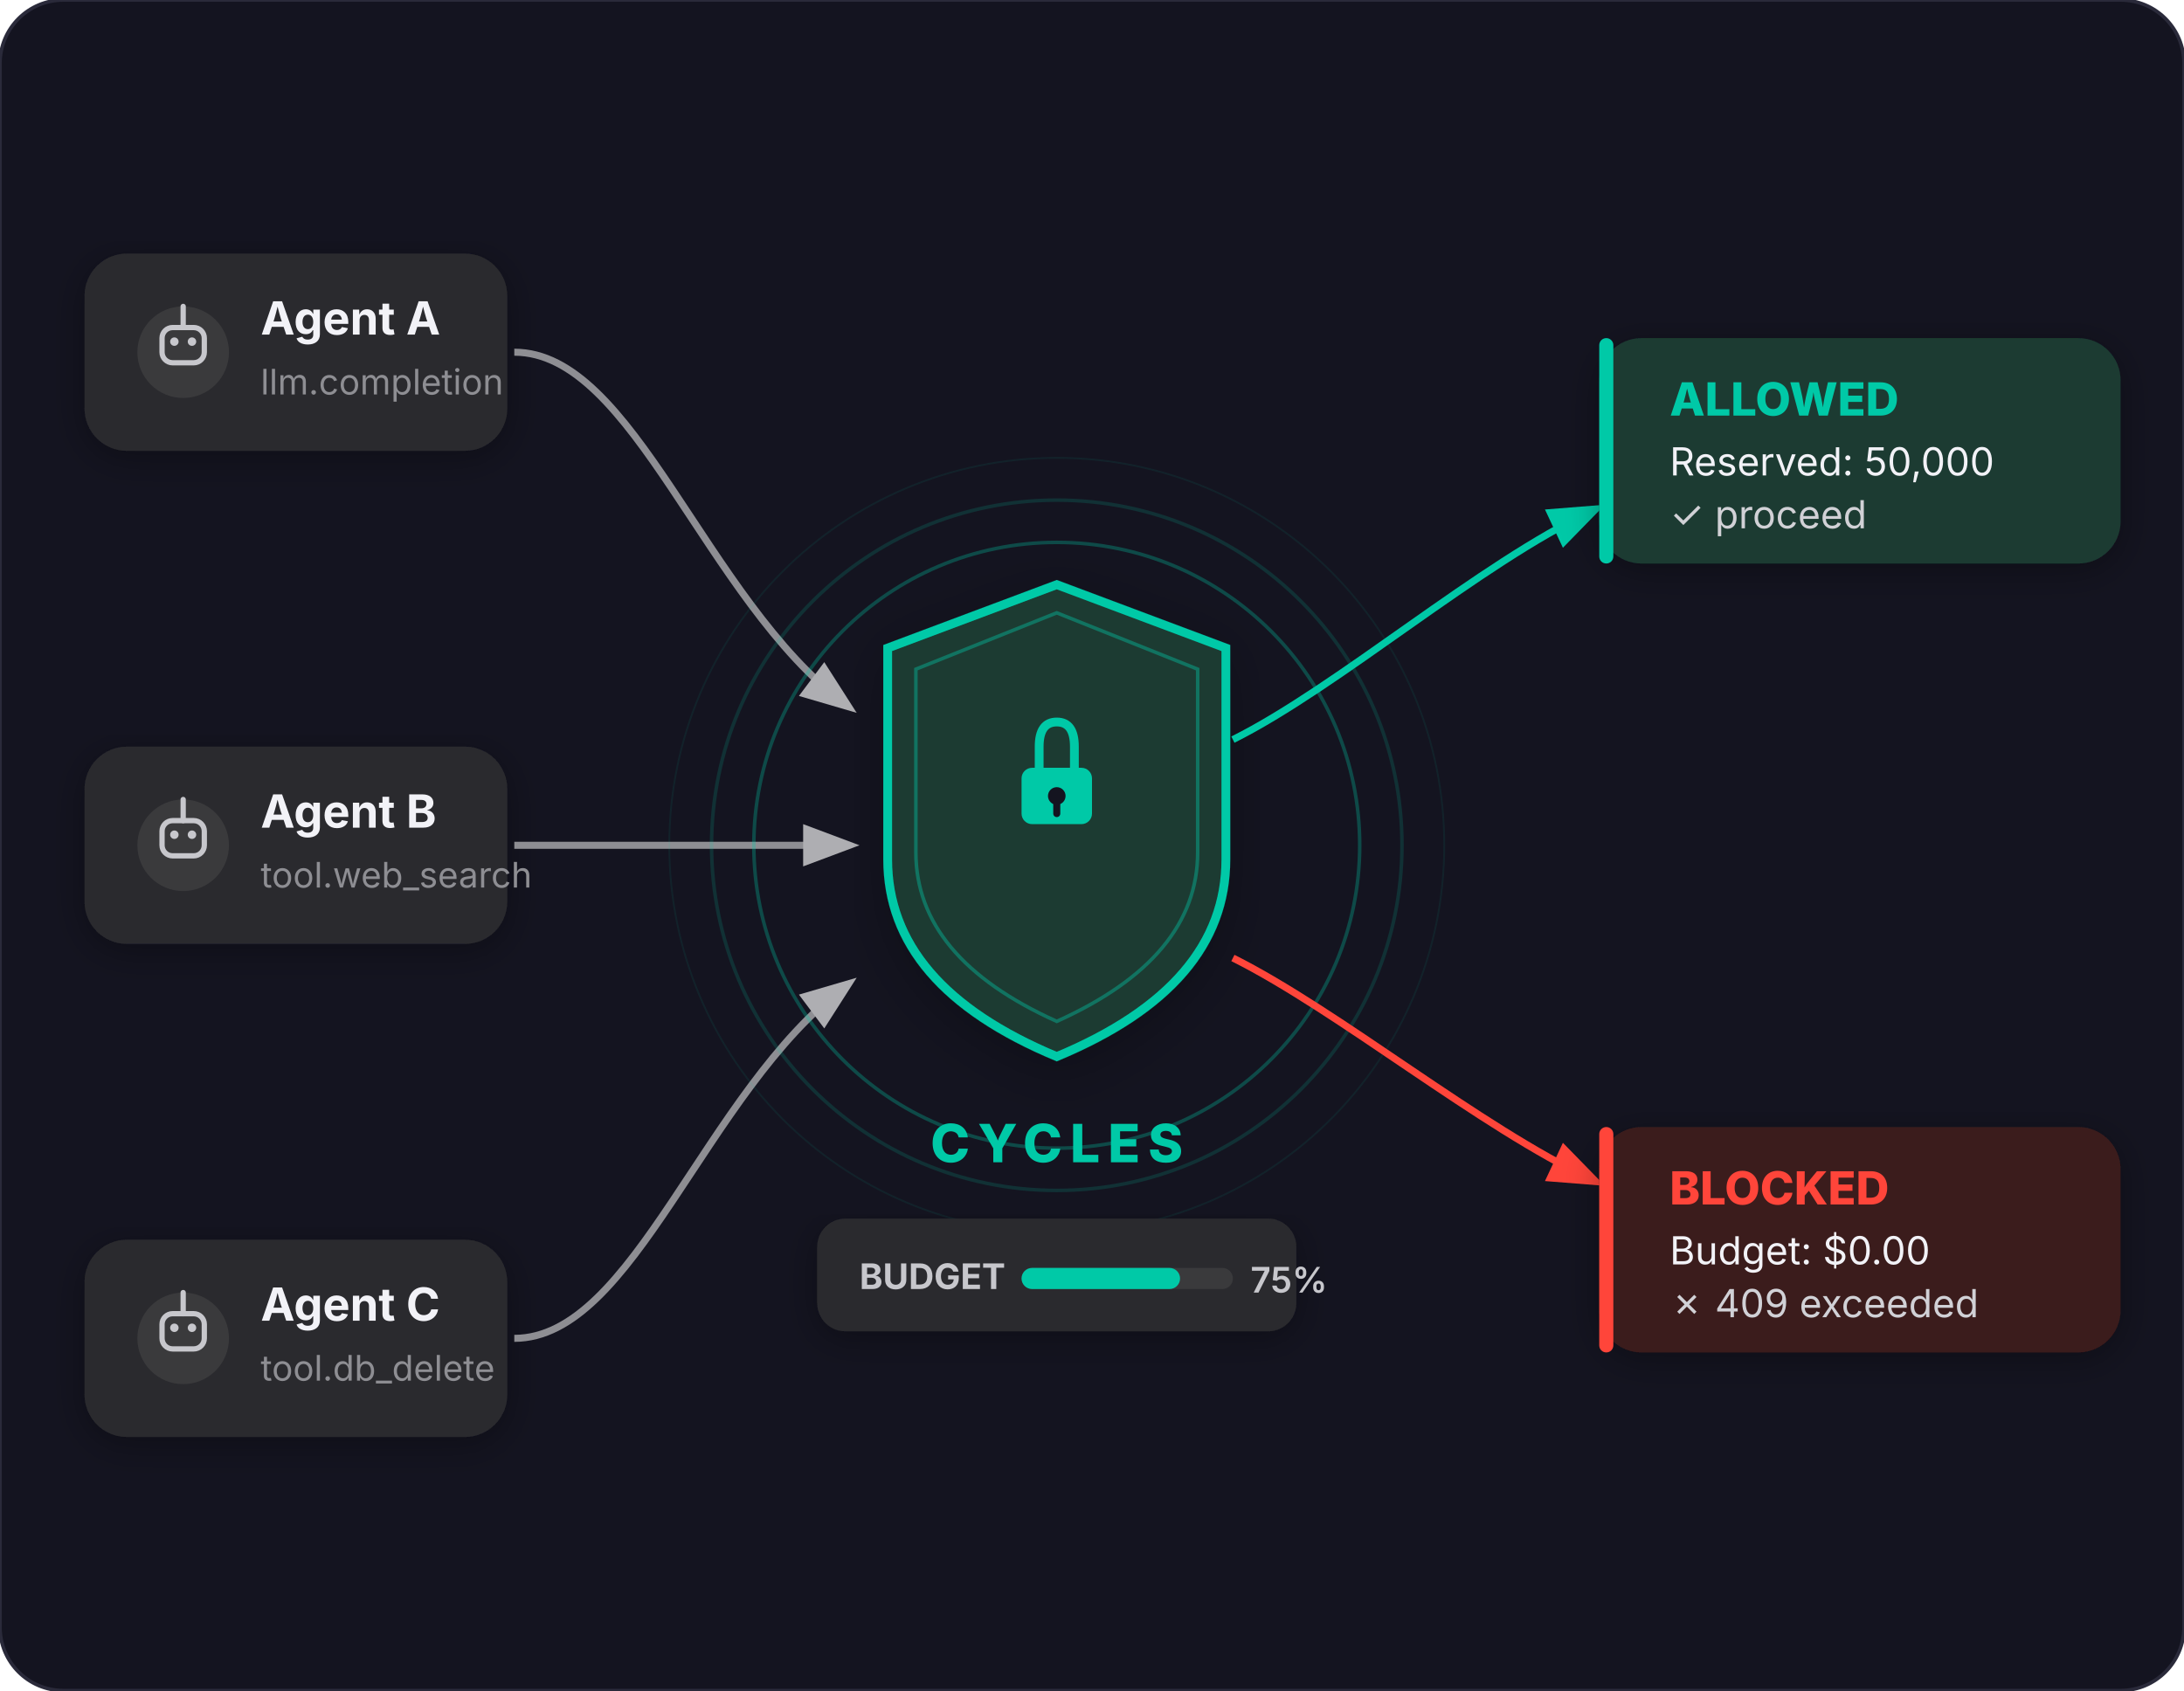
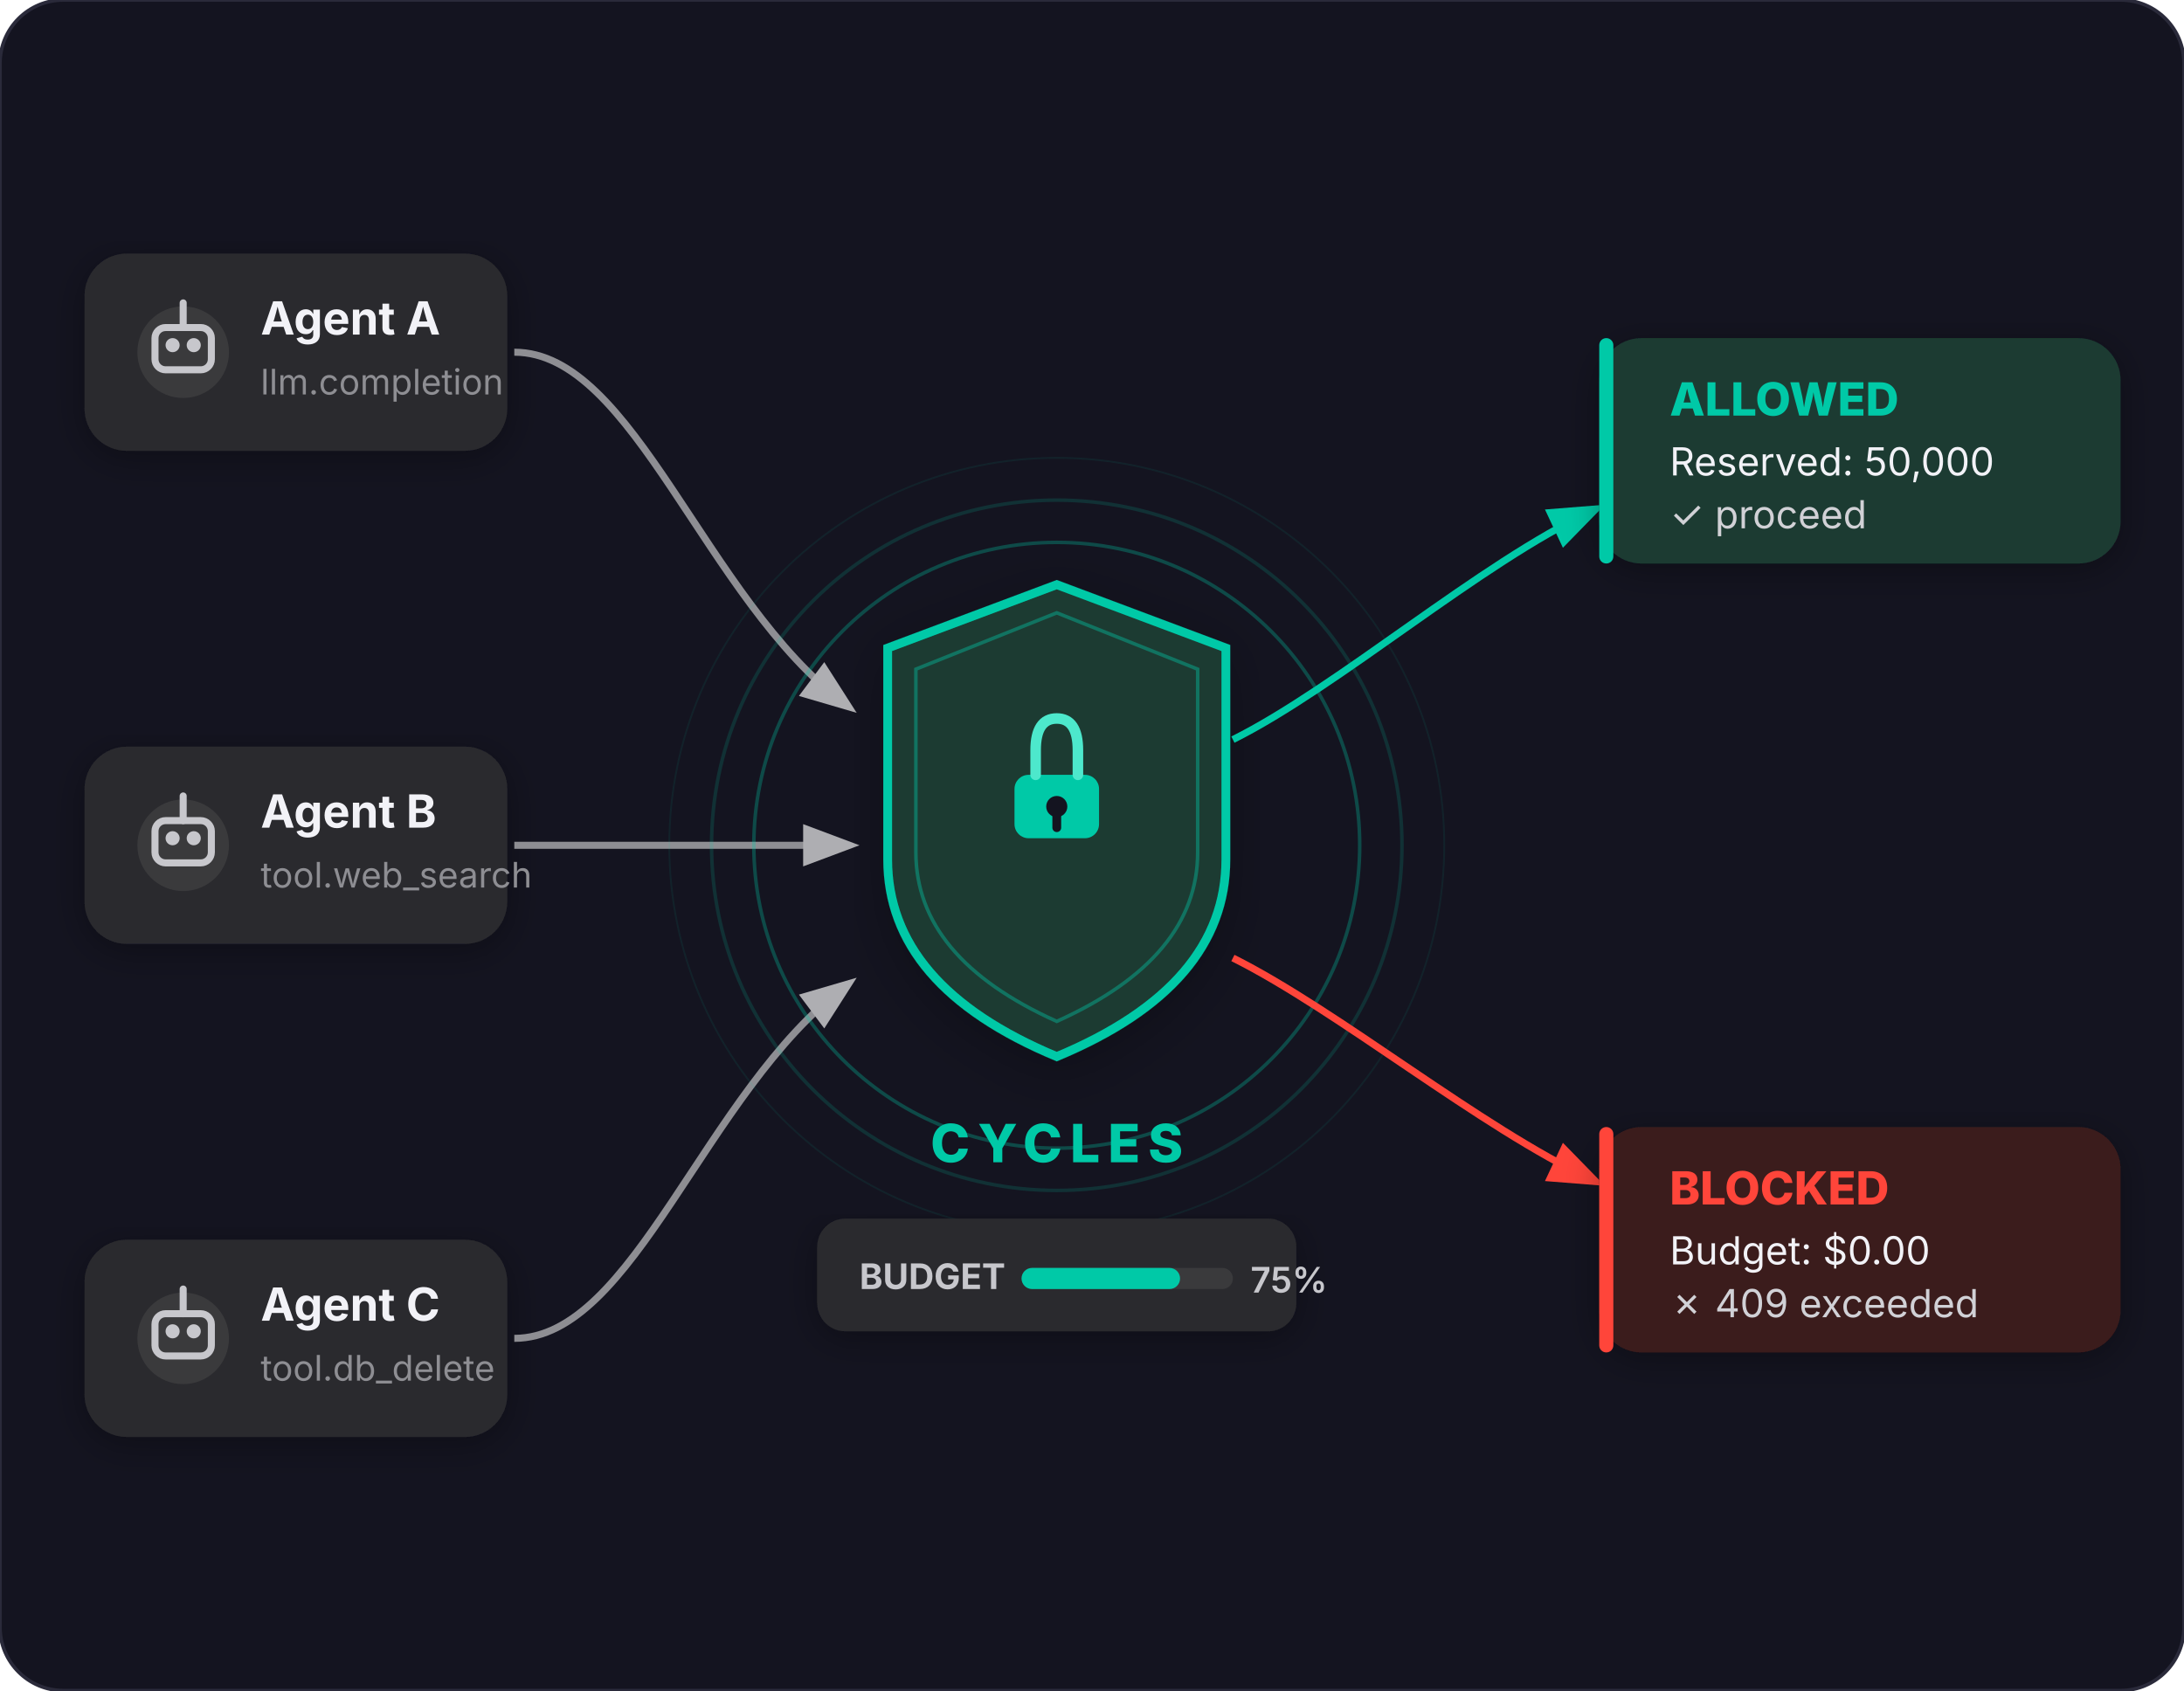
<svg xmlns="http://www.w3.org/2000/svg" viewBox="0 0 620 480" width="620" height="480">
  <defs>
-     <filter id="glow" x="-30%" y="-30%" width="160%" height="160%">
-       <feGaussianBlur stdDeviation="8" result="blur" />
-       <feMerge>
-         <feMergeNode in="blur" />
-         <feMergeNode in="SourceGraphic" />
-       </feMerge>
-     </filter>
    <filter id="shadow" x="-10%" y="-10%" width="120%" height="140%">
      <feDropShadow dx="0" dy="2" stdDeviation="5" flood-color="#00000050" />
    </filter>
    <filter id="shadow-lg" x="-10%" y="-10%" width="120%" height="150%">
      <feDropShadow dx="0" dy="4" stdDeviation="8" flood-color="#00000040" />
    </filter>
    <marker id="arr-teal" markerWidth="8" markerHeight="8" refX="6" refY="3" orient="auto">
      <path d="M0,0 L0,6 L8,3 z" fill="#00C9A7" />
    </marker>
    <marker id="arr-red" markerWidth="8" markerHeight="8" refX="6" refY="3" orient="auto">
      <path d="M0,0 L0,6 L8,3 z" fill="#FF453A" />
    </marker>
    <marker id="arr-gray" markerWidth="8" markerHeight="8" refX="6" refY="3" orient="auto">
      <path d="M0,0 L0,6 L8,3 z" fill="#AEAEB2" />
    </marker>
  </defs>
  <rect x="0" y="0" width="620" height="480" rx="18" fill="#141420" stroke="#2A2A3A" stroke-width="1" />
  <rect x="24" y="72" width="120" height="56" rx="12" fill="#2C2C2E" filter="url(#shadow)" />
  <circle cx="52" cy="100" r="13" fill="#3A3A3C" />
-   <rect x="46" y="93" width="12" height="10" rx="3" fill="none" stroke="#C7C7CC" stroke-width="1.5" />
-   <circle cx="49.5" cy="97" r="1.2" fill="#C7C7CC" />
-   <circle cx="54.5" cy="97" r="1.2" fill="#C7C7CC" />
-   <line x1="52" y1="87" x2="52" y2="93" stroke="#C7C7CC" stroke-width="1.5" stroke-linecap="round" />
+   <rect x="44" y="93" width="16" height="12" rx="3" fill="none" stroke="#C7C7CC" stroke-width="2" />
+   <circle cx="49" cy="98" r="2" fill="#C7C7CC" />
+   <circle cx="55" cy="98" r="2" fill="#C7C7CC" />
+   <line x1="52" y1="86" x2="52" y2="93" stroke="#C7C7CC" stroke-width="2" stroke-linecap="round" />
  <text x="74" y="95" font-size="13" font-weight="700" fill="#F2F2F7" font-family="-apple-system,system-ui,sans-serif">Agent A</text>
  <text x="74" y="112" font-size="10" fill="#8E8E93" font-family="-apple-system,system-ui,sans-serif">llm.completion</text>
  <rect x="24" y="212" width="120" height="56" rx="12" fill="#2C2C2E" filter="url(#shadow)" />
  <circle cx="52" cy="240" r="13" fill="#3A3A3C" />
-   <rect x="46" y="233" width="12" height="10" rx="3" fill="none" stroke="#C7C7CC" stroke-width="1.5" />
-   <circle cx="49.5" cy="237" r="1.2" fill="#C7C7CC" />
-   <circle cx="54.5" cy="237" r="1.2" fill="#C7C7CC" />
-   <line x1="52" y1="227" x2="52" y2="233" stroke="#C7C7CC" stroke-width="1.5" stroke-linecap="round" />
+   <rect x="44" y="233" width="16" height="12" rx="3" fill="none" stroke="#C7C7CC" stroke-width="2" />
+   <circle cx="49" cy="238" r="2" fill="#C7C7CC" />
+   <circle cx="55" cy="238" r="2" fill="#C7C7CC" />
+   <line x1="52" y1="226" x2="52" y2="233" stroke="#C7C7CC" stroke-width="2" stroke-linecap="round" />
  <text x="74" y="235" font-size="13" font-weight="700" fill="#F2F2F7" font-family="-apple-system,system-ui,sans-serif">Agent B</text>
  <text x="74" y="252" font-size="10" fill="#8E8E93" font-family="-apple-system,system-ui,sans-serif">tool.web_search</text>
  <rect x="24" y="352" width="120" height="56" rx="12" fill="#2C2C2E" filter="url(#shadow)" />
  <circle cx="52" cy="380" r="13" fill="#3A3A3C" />
-   <rect x="46" y="373" width="12" height="10" rx="3" fill="none" stroke="#C7C7CC" stroke-width="1.5" />
-   <circle cx="49.5" cy="377" r="1.2" fill="#C7C7CC" />
-   <circle cx="54.5" cy="377" r="1.2" fill="#C7C7CC" />
-   <line x1="52" y1="367" x2="52" y2="373" stroke="#C7C7CC" stroke-width="1.5" stroke-linecap="round" />
+   <rect x="44" y="373" width="16" height="12" rx="3" fill="none" stroke="#C7C7CC" stroke-width="2" />
+   <circle cx="49" cy="378" r="2" fill="#C7C7CC" />
+   <circle cx="55" cy="378" r="2" fill="#C7C7CC" />
+   <line x1="52" y1="366" x2="52" y2="373" stroke="#C7C7CC" stroke-width="2" stroke-linecap="round" />
  <text x="74" y="375" font-size="13" font-weight="700" fill="#F2F2F7" font-family="-apple-system,system-ui,sans-serif">Agent C</text>
  <text x="74" y="392" font-size="10" fill="#8E8E93" font-family="-apple-system,system-ui,sans-serif">tool.db_delete</text>
  <path d="M146 100 C180 100, 200 170, 240 200" fill="none" stroke="#8E8E93" stroke-width="2" marker-end="url(#arr-gray)" />
  <path d="M146 240 C190 240, 210 240, 240 240" fill="none" stroke="#8E8E93" stroke-width="2" marker-end="url(#arr-gray)" />
  <path d="M146 380 C180 380, 200 310, 240 280" fill="none" stroke="#8E8E93" stroke-width="2" marker-end="url(#arr-gray)" />
  <circle cx="300" cy="240" r="86" fill="none" stroke="#00C9A7" stroke-width="1" opacity="0.30" />
  <circle cx="300" cy="240" r="98" fill="none" stroke="#00C9A7" stroke-width="1" opacity="0.16" />
  <circle cx="300" cy="240" r="110" fill="none" stroke="#00C9A7" stroke-width="0.5" opacity="0.08" />
  <path d="M300 166 L348 184 L348 244 Q348 280 300 300 Q252 280 252 244 L252 184 Z" fill="#1A3A32" stroke="#00C9A7" stroke-width="2.5" filter="url(#shadow-lg)" />
  <path d="M300 174 L340 190 L340 242 Q340 272 300 290 Q260 272 260 242 L260 190 Z" fill="none" stroke="#00C9A7" stroke-width="1" opacity="0.4" />
-   <rect x="290" y="218" width="20" height="16" rx="3" fill="#00C9A7" />
-   <path d="M295 218 L295 212 Q295 205 300 205 Q305 205 305 212 L305 218" fill="none" stroke="#00C9A7" stroke-width="2.5" stroke-linecap="round" />
-   <circle cx="300" cy="226" r="2.5" fill="#141420" />
-   <line x1="300" y1="228" x2="300" y2="231" stroke="#141420" stroke-width="2" stroke-linecap="round" />
+   <rect x="288" y="220" width="24" height="18" rx="4" fill="#00C9A7" />
+   <path d="M294 220 L294 213 Q294 204 300 204 Q306 204 306 213 L306 220" fill="none" stroke="#4DE8CC" stroke-width="3" stroke-linecap="round" />
+   <circle cx="300" cy="229" r="3" fill="#141420" />
+   <line x1="300" y1="231" x2="300" y2="235" stroke="#141420" stroke-width="2.5" stroke-linecap="round" />
  <text x="300" y="330" text-anchor="middle" font-size="15" font-weight="800" fill="#00C9A7" font-family="-apple-system,system-ui,sans-serif" letter-spacing="0.15em">CYCLES</text>
  <rect x="232" y="346" width="136" height="32" rx="8" fill="#2C2C2E" filter="url(#shadow)" />
  <text x="244" y="366" font-size="10" font-weight="700" fill="#C7C7CC" font-family="-apple-system,system-ui,sans-serif">BUDGET</text>
  <rect x="290" y="360" width="60" height="6" rx="3" fill="#3A3A3C" />
  <rect x="290" y="360" width="45" height="6" rx="3" fill="#00C9A7" />
  <text x="355" y="367" font-size="10" fill="#C7C7CC" font-family="-apple-system,system-ui,sans-serif" font-weight="600">75%</text>
  <path d="M350 210 C380 195, 420 160, 452 145" fill="none" stroke="#00C9A7" stroke-width="2" marker-end="url(#arr-teal)" />
  <rect x="454" y="96" width="148" height="64" rx="12" fill="#1A3A32" filter="url(#shadow)" />
  <rect x="454" y="96" width="4" height="64" rx="2" fill="#00C9A7" />
  <text x="474" y="118" font-size="13" font-weight="800" fill="#00C9A7" font-family="-apple-system,system-ui,sans-serif">ALLOWED</text>
  <text x="474" y="135" font-size="11" fill="#F2F2F7" font-family="-apple-system,system-ui,sans-serif">Reserved: 50,000</text>
  <text x="474" y="150" font-size="11" fill="#D1D1D6" font-family="-apple-system,system-ui,sans-serif">✓ proceed</text>
  <path d="M350 272 C380 287, 420 320, 452 335" fill="none" stroke="#FF453A" stroke-width="2" marker-end="url(#arr-red)" />
  <rect x="454" y="320" width="148" height="64" rx="12" fill="#3A1A1A" filter="url(#shadow)" />
  <rect x="454" y="320" width="4" height="64" rx="2" fill="#FF453A" />
  <text x="474" y="342" font-size="13" font-weight="800" fill="#FF453A" font-family="-apple-system,system-ui,sans-serif">BLOCKED</text>
  <text x="474" y="359" font-size="11" fill="#F2F2F7" font-family="-apple-system,system-ui,sans-serif">Budget: $0.00</text>
  <text x="474" y="374" font-size="11" fill="#D1D1D6" font-family="-apple-system,system-ui,sans-serif">✗ 409 exceeded</text>
</svg>
